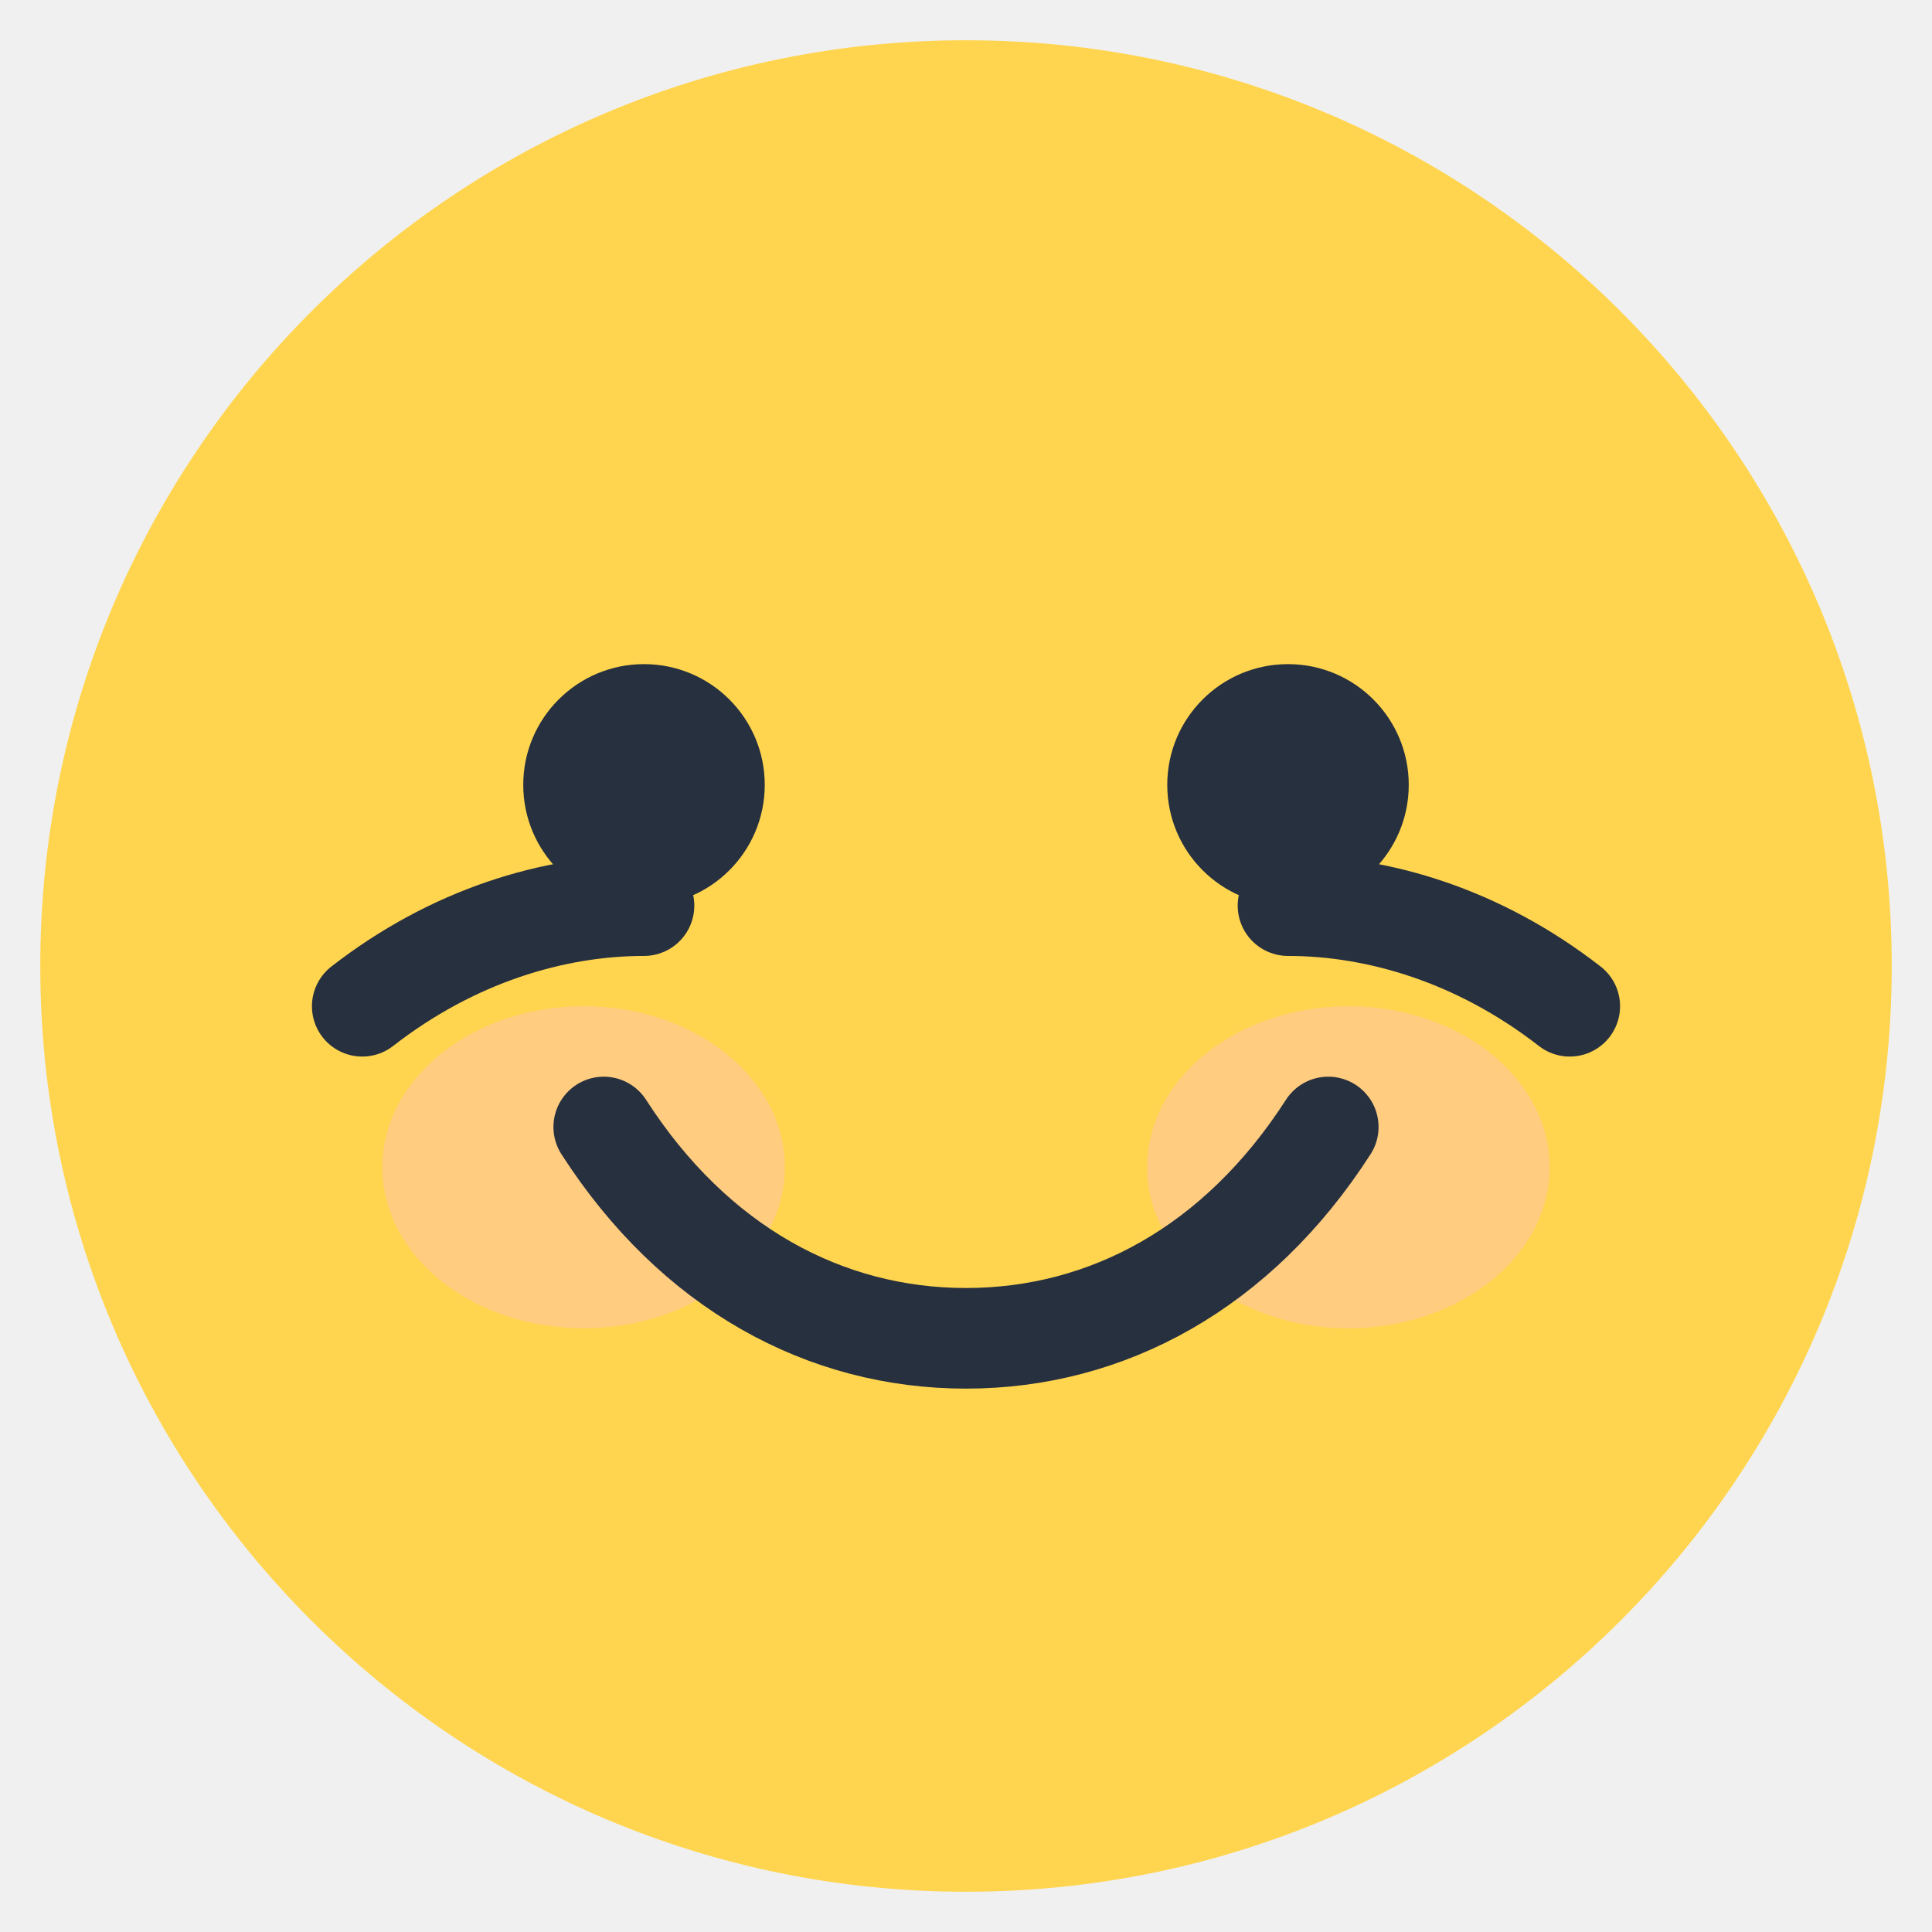
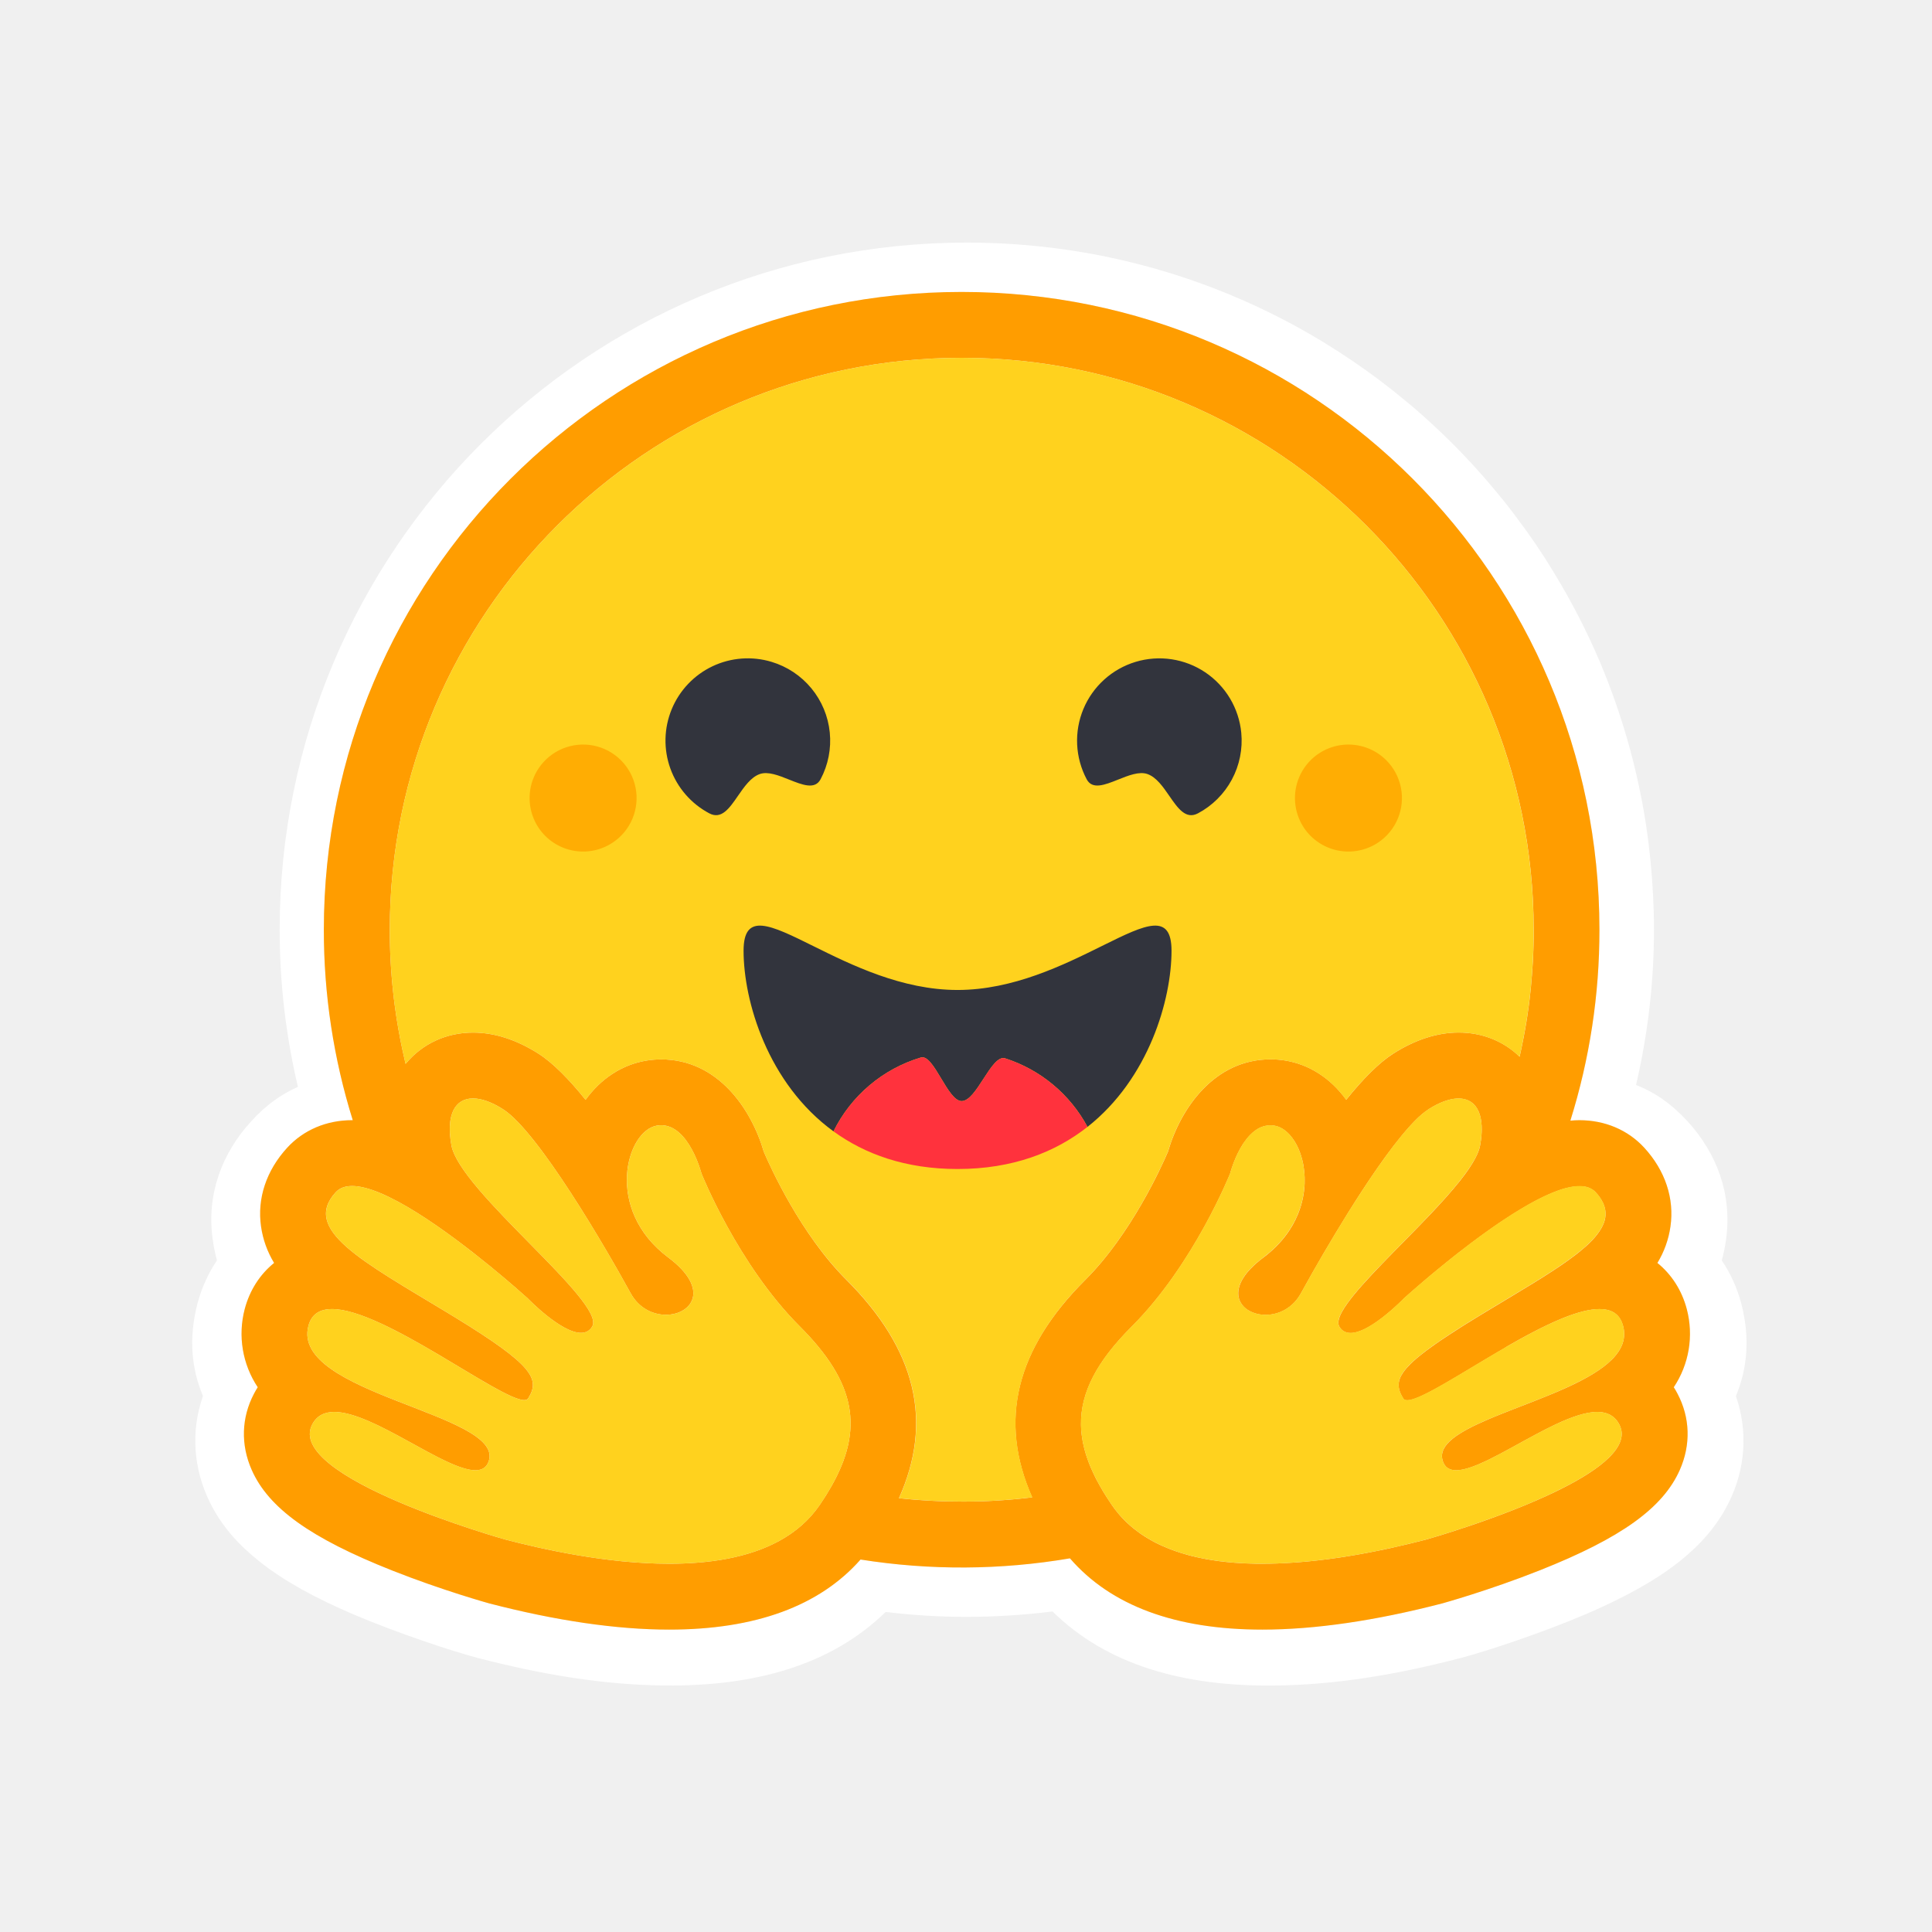
- <svg xmlns="http://www.w3.org/2000/svg" width="96" height="96" viewBox="0 0 96 96" fill="none">
-   <circle cx="48" cy="48" r="46" fill="#FFD54F" />
-   <ellipse cx="29" cy="58" rx="10" ry="8" fill="#FFCC80" />
-   <ellipse cx="67" cy="58" rx="10" ry="8" fill="#FFCC80" />
-   <path d="M32 45C35.314 45 38 42.314 38 39C38 35.686 35.314 33 32 33C28.686 33 26 35.686 26 39C26 42.314 28.686 45 32 45Z" fill="#27303F" />
-   <path d="M64 45C67.314 45 70 42.314 70 39C70 35.686 67.314 33 64 33C60.686 33 58 35.686 58 39C58 42.314 60.686 45 64 45Z" fill="#27303F" />
-   <path d="M30 56C34.5 63 41 66.5 48 66.5C55 66.5 61.5 63 66 56" stroke="#27303F" stroke-width="5" stroke-linecap="round" />
-   <path d="M18 50C22.5 46.5 27.5 45 32 45" stroke="#27303F" stroke-width="5" stroke-linecap="round" />
-   <path d="M64 45C68.5 45 73.5 46.5 78 50" stroke="#27303F" stroke-width="5" stroke-linecap="round" />
+ <svg xmlns="http://www.w3.org/2000/svg" width="256" height="256" viewBox="0 0 256 256" fill="none">
+   <path d="M230.721 172.7C230.183 170.673 229.313 168.75 228.146 167.008C228.396 166.091 228.587 165.159 228.714 164.217C229.543 158.241 227.471 152.77 223.567 148.537C221.452 146.225 219.185 144.698 216.784 143.761C218.36 137.018 219.157 130.117 219.161 123.193C219.161 120.03 218.982 116.932 218.682 113.88C218.526 112.356 218.337 110.836 218.115 109.32C217.428 104.847 216.408 100.431 215.064 96.11C214.183 93.271 213.164 90.476 212.01 87.736C210.281 83.678 208.262 79.75 205.969 75.982C204.465 73.475 202.827 71.051 201.062 68.72C200.197 67.543 199.296 66.394 198.358 65.274C195.58 61.898 192.561 58.728 189.325 55.788C188.25 54.8 187.145 53.845 186.01 52.926C184.893 51.994 183.751 51.093 182.586 50.222C180.241 48.477 177.818 46.839 175.324 45.315C161.543 36.945 145.382 32.145 128.109 32.145C77.817 32.145 37.057 72.907 37.057 123.196C37.055 130.208 37.867 137.196 39.477 144.02C37.317 144.958 35.247 146.42 33.327 148.535C29.424 152.766 27.351 158.217 28.18 164.193C28.306 165.142 28.495 166.082 28.747 167.006C27.581 168.749 26.712 170.673 26.174 172.7C24.974 177.261 25.369 181.374 26.894 184.978C25.236 189.688 25.65 194.704 27.809 199.065C29.379 202.25 31.626 204.714 34.396 206.916C37.689 209.534 41.811 211.758 46.783 213.892C52.715 216.422 59.956 218.799 63.249 219.671C71.755 221.873 79.911 223.269 88.177 223.337C99.954 223.446 110.096 220.677 117.357 213.59C120.924 214.027 124.515 214.246 128.109 214.244C131.906 214.236 135.699 213.997 139.467 213.529C146.711 220.661 156.892 223.455 168.712 223.343C176.977 223.277 185.133 221.881 193.617 219.676C196.932 218.804 204.17 216.427 210.105 213.897C215.077 211.76 219.199 209.536 222.514 206.922C225.263 204.719 227.508 202.256 229.079 199.071C231.26 194.709 231.652 189.693 230.017 184.983C231.527 181.379 231.92 177.257 230.721 172.7ZM222.281 184.673C223.952 187.844 224.059 191.427 222.585 194.764C220.349 199.821 214.795 203.805 204.008 208.082C197.3 210.742 191.158 212.443 191.104 212.458C182.232 214.759 174.208 215.928 167.262 215.928C155.76 215.928 147.201 212.754 141.773 206.486C132.594 208.05 123.222 208.103 114.026 206.644C108.591 212.808 100.081 215.928 88.676 215.928C81.729 215.928 73.706 214.759 64.833 212.458C64.779 212.443 58.639 210.742 51.929 208.082C41.143 203.805 35.587 199.824 33.352 194.764C31.878 191.427 31.985 187.844 33.656 184.673C33.81 184.378 33.976 184.091 34.153 183.813C33.152 182.309 32.48 180.61 32.182 178.827C31.884 177.045 31.967 175.22 32.425 173.472C33.089 170.949 34.46 168.851 36.322 167.344C35.425 165.87 34.837 164.23 34.592 162.522C34.056 158.808 35.289 155.1 38.062 152.076C40.222 149.723 43.275 148.428 46.655 148.428H46.745C44.197 140.259 42.904 131.75 42.913 123.193C42.913 76.522 80.749 38.683 127.427 38.683C174.104 38.683 211.94 76.518 211.94 123.193C211.947 131.773 210.646 140.304 208.081 148.492C208.489 148.452 208.889 148.432 209.282 148.431C212.662 148.431 215.716 149.726 217.874 152.079C220.647 155.1 221.881 158.811 221.344 162.525C221.1 164.233 220.511 165.873 219.615 167.347C221.477 168.854 222.849 170.952 223.512 173.475C223.97 175.223 224.053 177.048 223.755 178.831C223.458 180.613 222.786 182.312 221.784 183.816C221.961 184.091 222.129 184.378 222.281 184.673Z" fill="white" />
+   <path d="M221.784 183.816C222.786 182.312 223.458 180.613 223.756 178.831C224.053 177.048 223.97 175.223 223.512 173.475C222.848 170.952 221.476 168.854 219.615 167.347C220.512 165.873 221.1 164.233 221.344 162.525C221.881 158.811 220.648 155.103 217.874 152.079C215.716 149.726 212.662 148.431 209.282 148.431C208.889 148.431 208.489 148.452 208.081 148.492C210.643 140.304 211.942 131.774 211.933 123.195C211.933 76.523 174.097 38.685 127.424 38.685C80.75 38.685 42.91 76.519 42.91 123.195C42.901 131.752 44.194 140.261 46.742 148.43H46.652C43.272 148.43 40.219 149.724 38.06 152.077C35.287 155.098 34.053 158.81 34.59 162.523C34.835 164.231 35.423 165.872 36.32 167.346C34.458 168.852 33.086 170.95 32.422 173.473C31.964 175.222 31.882 177.047 32.18 178.83C32.478 180.612 33.15 182.312 34.152 183.816C33.974 184.094 33.81 184.381 33.655 184.676C31.985 187.847 31.877 191.43 33.352 194.767C35.588 199.824 41.142 203.808 51.929 208.085C58.636 210.745 64.779 212.446 64.833 212.461C73.705 214.762 81.729 215.931 88.675 215.931C100.081 215.931 108.591 212.811 114.026 206.647C123.222 208.106 132.594 208.052 141.773 206.489C147.201 212.757 155.76 215.931 167.262 215.931C174.208 215.931 182.232 214.762 191.103 212.461C191.158 212.446 197.298 210.745 204.008 208.085C214.795 203.808 220.35 199.824 222.585 194.767C224.059 191.43 223.952 187.847 222.281 184.676C222.129 184.379 221.961 184.091 221.784 183.816ZM110.137 196.997C109.669 197.815 109.168 198.614 108.635 199.391C107.23 201.448 105.382 203.02 103.237 204.188C99.137 206.424 93.947 207.205 88.675 207.205C80.346 207.205 71.808 205.256 67.023 204.015C66.787 203.954 37.689 195.735 41.373 188.739C41.993 187.562 43.013 187.092 44.298 187.092C49.485 187.092 58.93 194.816 62.989 194.816C63.896 194.816 64.536 194.43 64.797 193.488C66.527 187.284 38.504 184.676 40.864 175.692C41.28 174.102 42.41 173.456 43.998 173.456C50.856 173.455 66.248 185.516 69.467 185.516C69.714 185.516 69.891 185.443 69.987 185.291C70.001 185.268 70.015 185.246 70.028 185.222C71.539 182.727 70.672 180.913 60.321 174.573L59.327 173.968C47.936 167.074 39.941 162.925 44.488 157.975C45.011 157.404 45.753 157.151 46.654 157.151C47.722 157.151 49.015 157.508 50.439 158.108C56.455 160.645 64.793 167.564 68.276 170.581C68.824 171.057 69.368 171.538 69.909 172.022C69.909 172.022 74.319 176.608 76.985 176.608C77.599 176.608 78.12 176.366 78.473 175.768C80.364 172.58 60.91 157.838 59.813 151.755C59.069 147.634 60.335 145.546 62.675 145.546C63.788 145.546 65.146 146.02 66.645 146.971C71.295 149.922 80.273 165.35 83.56 171.352C84.662 173.363 86.543 174.213 88.238 174.213C91.601 174.213 94.23 170.87 88.546 166.622C80.003 160.23 83.001 149.782 87.078 149.139C87.252 149.111 87.428 149.097 87.603 149.097C91.311 149.097 92.946 155.486 92.946 155.486C92.946 155.486 97.74 167.524 105.975 175.753C113.447 183.222 114.491 189.351 110.137 196.997ZM136.766 198.407L136.339 198.458L135.611 198.541C135.228 198.581 134.844 198.619 134.459 198.654L134.084 198.688L133.741 198.717L133.255 198.756L132.718 198.795L132.182 198.83L132.063 198.838C131.923 198.846 131.783 198.855 131.641 198.862L131.462 198.872C131.296 198.881 131.13 198.889 130.962 198.896L130.381 198.921L129.854 198.939L129.502 198.949H129.323C129.213 198.949 129.104 198.955 128.994 198.956H128.82C128.71 198.956 128.601 198.956 128.491 198.961L128.043 198.967H127.418C126.927 198.967 126.437 198.962 125.949 198.952L125.553 198.943C125.44 198.943 125.327 198.938 125.216 198.934L124.796 198.922L124.275 198.902L123.805 198.881L123.684 198.876L123.237 198.853C123.112 198.846 122.989 198.84 122.865 198.831L122.576 198.814C122.213 198.791 121.85 198.766 121.487 198.738L121.107 198.707C120.947 198.695 120.787 198.68 120.628 198.666C120.441 198.65 120.254 198.632 120.067 198.614C119.754 198.585 119.441 198.553 119.128 198.519H119.113C123.683 188.324 121.372 178.802 112.137 169.575C106.08 163.526 102.051 154.594 101.215 152.633C99.523 146.828 95.045 140.375 87.608 140.375C86.979 140.375 86.351 140.425 85.73 140.523C82.472 141.036 79.624 142.911 77.592 145.733C75.396 143.002 73.262 140.831 71.332 139.605C68.422 137.76 65.518 136.824 62.689 136.824C59.158 136.824 56.002 138.274 53.802 140.904L53.746 140.971C53.704 140.798 53.664 140.625 53.623 140.451L53.618 140.428C53.199 138.638 52.848 136.833 52.564 135.016C52.564 135.004 52.564 134.992 52.558 134.98C52.536 134.843 52.516 134.705 52.495 134.568C52.433 134.162 52.376 133.755 52.322 133.348C52.298 133.163 52.272 132.978 52.249 132.793L52.181 132.238C52.159 132.053 52.141 131.885 52.121 131.709L52.115 131.665C52.035 130.945 51.965 130.225 51.905 129.503L51.883 129.226L51.848 128.754C51.838 128.625 51.828 128.495 51.821 128.365C51.821 128.334 51.816 128.304 51.815 128.275C51.789 127.913 51.768 127.55 51.75 127.187C51.74 126.998 51.73 126.81 51.722 126.62L51.702 126.124L51.697 125.974L51.681 125.517L51.671 125.128C51.671 124.973 51.663 124.818 51.661 124.663C51.658 124.508 51.654 124.338 51.653 124.174C51.651 124.01 51.653 123.848 51.648 123.685C51.644 123.521 51.648 123.358 51.648 123.195C51.648 81.342 85.579 47.411 127.436 47.411C169.292 47.411 203.222 81.341 203.222 123.195V124.174C203.222 124.337 203.217 124.501 203.214 124.663C203.214 124.798 203.208 124.931 203.204 125.068C203.204 125.188 203.199 125.309 203.195 125.425C203.195 125.578 203.186 125.731 203.181 125.884V125.896L203.16 126.427C203.153 126.582 203.147 126.738 203.139 126.893L203.134 127.003L203.107 127.499C203.048 128.562 202.967 129.623 202.866 130.683V130.696C202.849 130.87 202.832 131.044 202.813 131.218L202.768 131.629L202.679 132.433L202.628 132.84L202.565 133.319C202.542 133.493 202.519 133.668 202.493 133.841C202.467 134.036 202.438 134.23 202.409 134.424L202.34 134.883L202.258 135.403C202.23 135.576 202.2 135.748 202.168 135.92C202.135 136.093 202.109 136.265 202.079 136.437C202.019 136.781 201.956 137.125 201.89 137.468C201.789 137.981 201.686 138.493 201.58 139.005L201.47 139.512C201.434 139.681 201.395 139.851 201.357 140.02C199.224 137.947 196.399 136.818 193.284 136.818C190.457 136.818 187.55 137.753 184.641 139.598C182.711 140.824 180.578 142.996 178.381 145.726C176.346 142.904 173.498 141.029 170.242 140.516C169.621 140.418 168.993 140.368 168.364 140.368C160.925 140.368 156.45 146.821 154.757 152.626C153.917 154.587 149.887 163.519 143.825 169.577C134.596 178.775 132.268 188.254 136.766 198.407ZM215.007 177.998L214.977 178.087C214.901 178.288 214.813 178.484 214.714 178.674C214.639 178.814 214.558 178.95 214.47 179.082C214.303 179.331 214.12 179.569 213.921 179.793C213.875 179.845 213.831 179.897 213.779 179.948C213.707 180.025 213.634 180.101 213.559 180.175C212.213 181.509 210.161 182.679 207.841 183.752C207.578 183.871 207.311 183.99 207.042 184.11L206.774 184.229C206.595 184.308 206.416 184.386 206.228 184.463C206.049 184.541 205.863 184.619 205.677 184.695L205.119 184.925C203.814 185.462 202.477 185.974 201.173 186.479L200.615 186.696L200.064 186.912C199.697 187.055 199.335 187.198 198.979 187.341L198.448 187.555L197.926 187.768L197.67 187.876C197.499 187.947 197.332 188.018 197.165 188.089C193.328 189.736 190.567 191.411 191.147 193.489C191.163 193.548 191.181 193.604 191.201 193.659C191.253 193.813 191.324 193.958 191.413 194.095C191.465 194.176 191.525 194.253 191.592 194.323C192.274 195.032 193.515 194.92 195.08 194.357C195.3 194.276 195.519 194.192 195.736 194.104L195.872 194.048C196.23 193.896 196.609 193.726 196.996 193.542C197.093 193.496 197.191 193.452 197.289 193.401C199.203 192.465 201.372 191.205 203.524 190.058C204.385 189.593 205.258 189.152 206.142 188.733C208.18 187.774 210.096 187.094 211.636 187.094C212.359 187.094 212.997 187.242 213.529 187.582L213.618 187.641C213.952 187.876 214.232 188.178 214.441 188.528C214.482 188.595 214.522 188.666 214.561 188.739C215.322 190.184 214.685 191.68 213.194 193.147C211.763 194.556 209.537 195.937 207.007 197.215C206.819 197.31 206.631 197.405 206.44 197.498C198.91 201.196 189.049 203.981 188.912 204.016C186.284 204.697 182.526 205.591 178.292 206.26L177.666 206.358L177.563 206.373C177.089 206.445 176.614 206.512 176.138 206.574C175.655 206.639 175.167 206.698 174.676 206.753L174.586 206.763C172.806 206.968 171.019 207.104 169.228 207.169H169.202C168.554 207.192 167.907 207.204 167.259 207.204H166.512C165.524 207.191 164.538 207.146 163.553 207.07C163.53 207.07 163.505 207.07 163.482 207.064C163.129 207.037 162.777 207.004 162.425 206.965C162.06 206.926 161.696 206.882 161.333 206.833C161.094 206.801 160.856 206.765 160.618 206.726C160.376 206.687 160.134 206.647 159.893 206.605L159.564 206.543L159.539 206.538C159.192 206.472 158.847 206.399 158.503 206.319C158.303 206.274 158.104 206.23 157.907 206.176L157.788 206.146C157.69 206.122 157.595 206.096 157.498 206.07L157.445 206.056L157.137 205.966C157.025 205.935 156.913 205.901 156.801 205.868L156.762 205.857L156.471 205.768C156.361 205.734 156.251 205.698 156.142 205.662L155.874 205.573L155.677 205.504C155.487 205.437 155.298 205.368 155.111 205.296L154.933 205.226L154.786 205.168C154.502 205.054 154.22 204.935 153.941 204.81L153.756 204.72L153.725 204.706C153.659 204.675 153.594 204.644 153.528 204.617C153.399 204.555 153.271 204.491 153.144 204.426L153.105 204.407L152.921 204.31C152.594 204.139 152.274 203.957 151.96 203.764L151.788 203.658C151.702 203.605 151.616 203.55 151.532 203.494L151.308 203.346L151.067 203.18L150.923 203.077C150.771 202.969 150.622 202.857 150.476 202.742L150.243 202.563C150.15 202.488 150.058 202.412 149.967 202.335C149.89 202.272 149.815 202.206 149.74 202.14L149.734 202.135C149.653 202.064 149.574 201.993 149.495 201.92C149.417 201.849 149.339 201.777 149.263 201.704L149.254 201.695C149.174 201.619 149.096 201.542 149.019 201.463C148.942 201.385 148.863 201.307 148.788 201.227C148.713 201.148 148.636 201.067 148.562 200.984C148.488 200.902 148.42 200.827 148.35 200.746L148.327 200.719C148.259 200.641 148.192 200.562 148.126 200.481C147.983 200.31 147.844 200.135 147.71 199.956C147.575 199.776 147.443 199.592 147.314 199.405L147.191 199.221C147.027 198.981 146.867 198.739 146.712 198.493C146.596 198.316 146.483 198.138 146.373 197.957C146.302 197.844 146.234 197.73 146.166 197.618L146.138 197.572C146.073 197.462 146.009 197.354 145.947 197.245C145.911 197.186 145.877 197.127 145.845 197.066C145.812 197.004 145.774 196.941 145.739 196.878L145.682 196.779L145.647 196.715C145.58 196.595 145.514 196.474 145.45 196.352C145.42 196.298 145.391 196.244 145.36 196.192L145.271 196.019L145.181 195.848C144.956 195.398 144.743 194.942 144.543 194.48L144.472 194.311C144.426 194.198 144.383 194.086 144.337 193.975C144.315 193.921 144.293 193.868 144.274 193.814C144.167 193.537 144.067 193.257 143.975 192.975C143.942 192.874 143.91 192.775 143.88 192.675C143.808 192.448 143.743 192.219 143.685 191.988C143.614 191.719 143.551 191.448 143.498 191.175C143.487 191.12 143.476 191.065 143.467 191.012C143.415 190.745 143.373 190.476 143.34 190.206C143.332 190.153 143.326 190.1 143.32 190.047L143.303 189.885C143.281 189.673 143.264 189.46 143.254 189.247C143.254 189.193 143.249 189.139 143.247 189.087C143.242 188.981 143.24 188.875 143.239 188.769C143.183 184.496 145.345 180.388 149.968 175.767C158.203 167.54 162.997 155.501 162.997 155.501C162.997 155.501 163.126 154.996 163.394 154.269C163.431 154.168 163.47 154.064 163.514 153.955C163.67 153.548 163.846 153.148 164.041 152.758L164.08 152.683C164.246 152.351 164.428 152.027 164.624 151.712C164.67 151.639 164.714 151.567 164.765 151.494C164.912 151.277 165.067 151.065 165.23 150.86C165.319 150.749 165.416 150.639 165.513 150.532C165.552 150.49 165.59 150.448 165.631 150.408C166.108 149.915 166.653 149.513 167.27 149.299L167.348 149.273C167.4 149.256 167.452 149.24 167.505 149.225C167.566 149.209 167.627 149.195 167.69 149.182L167.719 149.176C167.849 149.15 167.981 149.133 168.114 149.124H168.125C168.194 149.124 168.264 149.117 168.335 149.117C168.424 149.117 168.507 149.117 168.594 149.126C168.684 149.134 168.773 149.144 168.863 149.158C169.605 149.276 170.311 149.718 170.919 150.4C171.15 150.66 171.358 150.94 171.54 151.236C171.66 151.428 171.773 151.631 171.88 151.845C171.923 151.934 171.964 152.016 172.004 152.104C172.108 152.33 172.202 152.56 172.284 152.795C172.479 153.345 172.626 153.911 172.723 154.487C172.807 154.992 172.857 155.502 172.873 156.013C172.881 156.286 172.881 156.563 172.873 156.842C172.819 158.14 172.553 159.421 172.086 160.634C172.044 160.745 171.997 160.857 171.952 160.969C171.86 161.195 171.759 161.417 171.65 161.634C171.569 161.799 171.484 161.965 171.392 162.13C171.332 162.24 171.269 162.35 171.206 162.46C171.045 162.734 170.871 163.006 170.684 163.277L170.571 163.439C170.129 164.055 169.637 164.633 169.099 165.167C168.569 165.698 168.001 166.189 167.4 166.637C166.798 167.083 166.233 167.577 165.711 168.114C164.208 169.691 163.858 171.083 164.196 172.138C164.25 172.304 164.321 172.465 164.407 172.617C164.508 172.791 164.628 172.951 164.764 173.097L164.817 173.152L164.871 173.206C164.925 173.258 164.982 173.309 165.043 173.359L165.103 173.407C165.248 173.519 165.402 173.619 165.563 173.707C165.61 173.732 165.652 173.757 165.705 173.781C165.879 173.866 166.058 173.939 166.242 173.998C166.293 174.015 166.344 174.03 166.396 174.046L166.461 174.063L166.551 174.087L166.628 174.106L166.712 174.124L166.795 174.141L166.874 174.154C166.932 174.164 166.992 174.174 167.052 174.181L167.109 174.19L167.213 174.2L167.277 174.207L167.382 174.214H167.444L167.554 174.22H167.9L167.999 174.214L168.113 174.207L168.252 174.194L168.382 174.179C168.412 174.179 168.442 174.171 168.472 174.165C168.872 174.107 169.264 174.001 169.639 173.849L169.798 173.782C169.887 173.743 169.977 173.702 170.059 173.658C170.235 173.57 170.406 173.47 170.57 173.361C170.799 173.211 171.015 173.043 171.217 172.858C171.265 172.815 171.312 172.769 171.358 172.725C171.381 172.703 171.403 172.682 171.425 172.658C171.469 172.613 171.514 172.569 171.558 172.52C171.878 172.168 172.155 171.78 172.383 171.363C174.34 167.804 176.391 164.298 178.534 160.849L178.828 160.378L179.125 159.907C179.273 159.668 179.423 159.433 179.572 159.199L179.722 158.965C180.22 158.185 180.726 157.41 181.241 156.641L181.546 156.185C182.158 155.278 182.768 154.396 183.373 153.558L183.674 153.143C184.332 152.236 185.017 151.348 185.728 150.482L186.01 150.144C186.057 150.088 186.1 150.032 186.151 149.978C186.244 149.868 186.337 149.761 186.428 149.657C186.474 149.604 186.517 149.552 186.566 149.5L186.834 149.198L186.968 149.051C187.103 148.906 187.235 148.767 187.365 148.634C187.455 148.544 187.538 148.455 187.624 148.371C188.131 147.853 188.69 147.388 189.293 146.985L189.433 146.895C189.567 146.805 189.706 146.721 189.848 146.645C192.212 145.303 194.169 145.204 195.296 146.331C195.978 147.013 196.356 148.144 196.335 149.718C196.335 149.787 196.335 149.857 196.33 149.929V150.006C196.33 150.078 196.324 150.15 196.318 150.223C196.318 150.313 196.308 150.402 196.299 150.492C196.29 150.581 196.285 150.649 196.276 150.729C196.276 150.751 196.272 150.774 196.268 150.798C196.262 150.867 196.253 150.938 196.243 151.009C196.243 151.03 196.243 151.052 196.235 151.074C196.224 151.169 196.21 151.263 196.194 151.357C196.183 151.447 196.168 151.531 196.152 151.619L196.126 151.768C196.1 151.91 196.067 152.05 196.026 152.188C195.948 152.447 195.854 152.7 195.743 152.946C195.588 153.284 195.417 153.613 195.229 153.933C195.125 154.111 195.018 154.286 194.907 154.459C194.793 154.638 194.673 154.819 194.549 155.002C194.233 155.454 193.905 155.897 193.564 156.33L193.408 156.527C192.852 157.22 192.278 157.899 191.686 158.562L191.499 158.772C191.247 159.053 190.991 159.336 190.729 159.62L190.532 159.834C190.401 159.977 190.264 160.12 190.132 160.264C190.001 160.407 189.864 160.552 189.726 160.697L189.315 161.13L188.898 161.566L188.478 162.002C188.196 162.294 187.913 162.586 187.628 162.878C183.573 167.037 179.301 171.182 177.855 173.766C177.758 173.934 177.671 174.108 177.593 174.285C177.387 174.755 177.301 175.157 177.36 175.482C177.379 175.589 177.416 175.691 177.471 175.785C177.552 175.926 177.651 176.056 177.766 176.172C177.819 176.224 177.875 176.272 177.934 176.316C178.232 176.528 178.591 176.637 178.957 176.627H179.071L179.188 176.618L179.305 176.605L179.402 176.591C179.415 176.589 179.429 176.587 179.442 176.583L179.531 176.566L179.554 176.561L179.653 176.54L179.688 176.531C179.723 176.522 179.757 176.513 179.792 176.503C179.827 176.493 179.875 176.48 179.917 176.466C180.093 176.413 180.265 176.35 180.434 176.278C180.523 176.242 180.61 176.203 180.696 176.161C180.741 176.141 180.786 176.12 180.828 176.098L180.962 176.032C181.282 175.866 181.594 175.685 181.898 175.491L182.031 175.401C182.076 175.373 182.121 175.344 182.164 175.312L182.297 175.223L182.368 175.174L182.56 175.039C182.739 174.916 182.906 174.789 183.075 174.66L183.09 174.648L183.359 174.44C183.726 174.15 184.074 173.858 184.39 173.583L184.6 173.399L184.619 173.381L184.729 173.284C184.987 173.052 185.217 172.836 185.408 172.658L185.487 172.581C185.556 172.516 185.619 172.455 185.676 172.403L185.788 172.292L185.828 172.253L185.839 172.242L185.956 172.125L186.03 172.048L186.039 172.041L186.074 172.009L186.118 171.969L186.132 171.956L186.169 171.922L186.373 171.743L186.487 171.641C186.548 171.588 186.607 171.534 186.666 171.479L186.802 171.358C186.827 171.338 186.851 171.316 186.876 171.294L187.019 171.169L187.229 170.984L187.341 170.887C187.776 170.509 188.305 170.052 188.913 169.537L189.162 169.326L189.573 168.981L189.994 168.63C190.544 168.173 191.136 167.688 191.762 167.185L192.173 166.855C192.523 166.576 192.882 166.292 193.246 166.006C193.393 165.891 193.542 165.776 193.694 165.662C194.066 165.373 194.44 165.086 194.817 164.803C195.675 164.155 196.56 163.506 197.456 162.874L197.84 162.606C198.109 162.421 198.377 162.235 198.645 162.054L198.888 161.89C199.367 161.565 199.853 161.248 200.343 160.939L200.586 160.786L200.827 160.636C201.069 160.486 201.309 160.339 201.548 160.196L201.787 160.053L202.265 159.775L202.734 159.506L202.829 159.454L203.2 159.25C203.355 159.166 203.509 159.085 203.663 159.006L203.892 158.888L204.115 158.776C204.193 158.739 204.27 158.7 204.346 158.663C204.848 158.415 205.36 158.187 205.88 157.979C206.021 157.919 206.161 157.865 206.3 157.818L206.71 157.674C206.833 157.633 206.953 157.594 207.068 157.559L207.108 157.547C207.17 157.527 207.232 157.509 207.293 157.493L207.311 157.488C207.439 157.451 207.566 157.419 207.691 157.389H207.7C208.054 157.304 208.414 157.243 208.777 157.206C208.944 157.189 209.111 157.18 209.279 157.181H209.363C209.475 157.181 209.583 157.188 209.69 157.199C209.739 157.199 209.788 157.209 209.836 157.215H209.856C209.904 157.221 209.952 157.228 210 157.239C210.047 157.248 210.095 157.256 210.141 157.267H210.156C210.203 157.277 210.245 157.289 210.294 157.303C210.548 157.374 210.79 157.484 211.012 157.628C211.121 157.699 211.223 157.779 211.317 157.868L211.344 157.894C211.362 157.91 211.379 157.927 211.395 157.944L211.444 157.997C211.846 158.418 212.178 158.901 212.428 159.427L212.466 159.517C212.551 159.717 212.618 159.924 212.666 160.135C212.808 160.781 212.753 161.455 212.508 162.07C212.415 162.318 212.302 162.557 212.169 162.785C211.858 163.309 211.489 163.796 211.07 164.237L210.981 164.332C210.848 164.472 210.71 164.612 210.565 164.752C210.501 164.815 210.434 164.877 210.367 164.94L210.162 165.129L210.055 165.224C209.797 165.454 209.532 165.677 209.263 165.893C209.1 166.025 208.936 166.154 208.77 166.281C208.184 166.729 207.587 167.161 206.979 167.578C206.612 167.83 206.242 168.077 205.869 168.321C204.95 168.924 204.021 169.512 203.083 170.084C201.115 171.294 198.934 172.588 196.609 173.995L196.007 174.36C195.348 174.762 194.726 175.146 194.14 175.512L193.845 175.697L193.287 176.055C192.917 176.292 192.548 176.531 192.179 176.77L191.882 176.966C191.737 177.06 191.593 177.156 191.449 177.252L191.308 177.342L190.876 177.633L190.647 177.79L190.379 177.976L190.13 178.149C189.713 178.444 189.325 178.725 188.968 178.992L188.834 179.094C188.624 179.253 188.416 179.415 188.211 179.58C187.902 179.829 187.62 180.067 187.367 180.296L187.243 180.409C187.172 180.474 187.102 180.539 187.035 180.603C186.989 180.648 186.946 180.693 186.898 180.736L186.834 180.8C186.691 180.944 186.551 181.091 186.416 181.242L186.35 181.318C186.203 181.488 186.075 181.651 185.963 181.81L185.913 181.881C185.825 182.009 185.744 182.141 185.671 182.277C185.652 182.311 185.635 182.345 185.618 182.379L185.569 182.481L185.536 182.555L185.515 182.605L185.498 182.65L185.475 182.711C185.413 182.88 185.37 183.056 185.345 183.234L185.337 183.296L185.331 183.354V183.669C185.331 183.695 185.331 183.721 185.338 183.749L185.343 183.797C185.343 183.823 185.349 183.848 185.353 183.876C185.357 183.902 185.364 183.949 185.372 183.986V183.991C185.379 184.026 185.386 184.06 185.395 184.095C185.404 184.13 185.413 184.17 185.424 184.206C185.443 184.277 185.467 184.347 185.492 184.417C185.508 184.459 185.523 184.5 185.54 184.541C185.54 184.549 185.546 184.558 185.55 184.566L185.586 184.647L185.636 184.758C185.69 184.873 185.749 184.985 185.813 185.094L185.879 185.208L185.947 185.322C185.959 185.341 185.973 185.359 185.988 185.376L186.01 185.399L186.035 185.422L186.061 185.442C186.099 185.469 186.14 185.49 186.183 185.505C186.206 185.513 186.23 185.519 186.254 185.525C186.831 185.655 188.017 185.178 189.593 184.346C189.682 184.298 189.78 184.248 189.875 184.196L190.355 183.934L190.589 183.804C190.756 183.715 190.926 183.614 191.1 183.515L191.417 183.336C193.5 182.137 195.988 180.597 198.56 179.093C198.801 178.952 199.043 178.811 199.285 178.672L199.771 178.361C200.335 178.038 200.902 177.719 201.471 177.404C202.188 177.01 202.91 176.626 203.639 176.254L204.115 176.013C204.431 175.857 204.744 175.705 205.053 175.557C205.651 175.273 206.256 175.003 206.868 174.748L207.203 174.612L207.243 174.596C209.018 173.893 210.627 173.459 211.929 173.459C212.21 173.456 212.492 173.48 212.769 173.528H212.778C212.867 173.544 212.948 173.562 213.031 173.582H213.046C213.259 173.636 213.466 173.713 213.662 173.812C213.937 173.954 214.184 174.143 214.393 174.371C214.489 174.477 214.574 174.592 214.649 174.714C214.789 174.929 214.899 175.162 214.978 175.406C215.01 175.501 215.038 175.594 215.067 175.693C215.278 176.45 215.257 177.253 215.007 177.998Z" fill="#FF9D00" />
+   <path fill-rule="evenodd" clip-rule="evenodd" d="M203.21 123.685V123.194C203.21 81.34 169.292 47.411 127.435 47.411C85.579 47.411 51.648 81.342 51.648 123.194V123.358C51.646 123.467 51.645 123.576 51.648 123.685C51.653 123.848 51.655 124.011 51.653 124.174L51.658 124.534L51.661 124.663C51.661 124.723 51.663 124.782 51.665 124.842C51.668 124.937 51.67 125.033 51.67 125.128L51.681 125.517L51.697 125.974L51.702 126.124L51.722 126.597V126.62C51.73 126.805 51.74 126.989 51.749 127.173L51.75 127.187C51.76 127.375 51.77 127.564 51.782 127.753C51.792 127.927 51.802 128.101 51.815 128.275L51.817 128.306C51.826 128.455 51.836 128.605 51.847 128.754L51.85 128.794L51.883 129.226L51.886 129.254C51.892 129.338 51.898 129.422 51.906 129.503C51.966 130.224 52.035 130.945 52.115 131.664L52.12 131.709L52.181 132.238L52.249 132.793L52.299 133.17L52.322 133.347C52.375 133.755 52.433 134.162 52.495 134.568L52.499 134.595L52.558 134.979C52.843 136.808 53.197 138.626 53.618 140.429L53.623 140.451L53.655 140.586L53.746 140.971L53.802 140.904C56.002 138.274 59.158 136.824 62.689 136.824C65.519 136.824 68.422 137.76 71.332 139.605C73.262 140.831 75.396 143.002 77.592 145.733C79.624 142.911 82.472 141.035 85.73 140.523C86.351 140.425 86.979 140.376 87.608 140.375C95.044 140.375 99.523 146.828 101.215 152.633C102.051 154.594 106.08 163.526 112.156 169.568C121.392 178.795 123.703 188.316 119.132 198.511H119.148C119.459 198.546 119.772 198.578 120.087 198.607C120.274 198.625 120.46 198.643 120.648 198.659L120.714 198.665L121.127 198.7L121.507 198.73C121.869 198.758 122.232 198.784 122.596 198.807L122.885 198.824L123.114 198.838L123.256 198.846L123.703 198.869L123.825 198.874L124.294 198.895L124.816 198.915L125.235 198.927L125.305 198.929C125.394 198.933 125.483 198.936 125.572 198.936L125.668 198.939C126.258 198.953 126.847 198.96 127.437 198.959H128.063L128.51 198.954C128.62 198.949 128.729 198.949 128.84 198.949H129.014L129.165 198.945C129.224 198.943 129.283 198.941 129.343 198.941H129.522L129.873 198.932L130.401 198.914L130.982 198.888C131.15 198.882 131.316 198.873 131.482 198.865L131.661 198.854L131.927 198.84L132.083 198.831L132.201 198.823L132.738 198.788L133.274 198.749L133.761 198.71L134.103 198.681L134.479 198.647C135.107 198.591 135.733 198.525 136.359 198.45L136.786 198.399C132.287 188.247 134.616 178.767 143.813 169.577C149.876 163.519 153.905 154.587 154.745 152.625C156.438 146.821 160.914 140.368 168.352 140.368C168.981 140.368 169.61 140.418 170.231 140.516C173.486 141.028 176.334 142.904 178.369 145.726C180.566 142.996 182.699 140.823 184.63 139.597C187.539 137.753 190.445 136.817 193.272 136.817C196.388 136.817 199.212 137.947 201.345 140.02C201.384 139.851 201.422 139.682 201.459 139.512L201.568 139.006C201.607 138.821 201.646 138.636 201.683 138.451C201.749 138.124 201.815 137.797 201.878 137.467C201.944 137.125 202.007 136.781 202.067 136.437L202.098 136.251C202.117 136.141 202.135 136.031 202.156 135.92C202.19 135.748 202.218 135.576 202.246 135.402L202.257 135.336L202.328 134.883L202.398 134.424V134.42C202.449 134.081 202.497 133.742 202.542 133.403L202.553 133.319L202.616 132.841L202.667 132.433L202.757 131.629L202.792 131.306L202.801 131.218C202.82 131.044 202.838 130.87 202.854 130.696V130.682C202.867 130.544 202.881 130.405 202.893 130.266C202.964 129.478 203.024 128.686 203.072 127.891C203.081 127.761 203.088 127.63 203.096 127.499V127.493L203.122 127.002L203.128 126.892C203.144 126.56 203.158 126.228 203.169 125.896V125.884L203.174 125.754C203.179 125.645 203.183 125.535 203.183 125.425L203.185 125.381C203.189 125.278 203.193 125.172 203.193 125.067L203.196 124.977C203.199 124.872 203.202 124.768 203.202 124.663L203.204 124.574C203.207 124.441 203.21 124.307 203.21 124.174V123.685ZM108.638 199.391C114.64 190.59 114.214 183.984 105.98 175.754C97.744 167.523 92.951 155.487 92.951 155.487C92.951 155.487 91.162 148.496 87.082 149.138C83.002 149.78 80.009 160.227 88.552 166.622C97.094 173.017 86.852 177.353 83.564 171.352C80.276 165.35 71.299 149.923 66.645 146.972C61.991 144.021 58.718 145.675 59.815 151.757C60.36 154.776 65.428 159.929 70.163 164.743C74.967 169.627 79.428 174.163 78.474 175.768C76.581 178.955 69.914 172.023 69.914 172.023C69.914 172.023 49.038 153.025 44.494 157.976C40.304 162.539 46.765 166.418 56.721 172.397C57.567 172.905 58.439 173.429 59.332 173.969C70.723 180.865 71.609 182.684 69.992 185.293C69.395 186.257 65.582 183.968 60.892 181.153C52.897 176.352 42.355 170.023 40.866 175.688C39.578 180.591 47.334 183.595 54.368 186.32C60.228 188.59 65.588 190.666 64.799 193.484C63.982 196.406 59.553 193.969 54.712 191.305C49.277 188.314 43.322 185.038 41.373 188.735C37.69 195.725 66.783 203.954 67.023 204.015C76.423 206.453 100.295 211.619 108.638 199.391ZM147.303 199.391C141.301 190.59 141.727 183.984 149.962 175.754C158.197 167.523 162.99 155.487 162.99 155.487C162.99 155.487 164.779 148.496 168.859 149.138C172.939 149.78 175.932 160.227 167.39 166.622C158.847 173.017 169.089 177.353 172.377 171.352C175.666 165.35 184.637 149.923 189.291 146.972C193.945 144.021 197.22 145.675 196.122 151.757C195.578 154.776 190.509 159.929 185.774 164.744C180.97 169.628 176.509 174.163 177.462 175.768C179.355 178.955 186.027 172.019 186.027 172.019C186.027 172.019 206.902 153.022 211.448 157.973C215.637 162.535 209.176 166.415 199.219 172.394C198.348 172.917 197.478 173.441 196.609 173.966C185.218 180.862 184.332 182.681 185.948 185.289C186.546 186.254 190.359 183.964 195.048 181.149C203.044 176.349 213.586 170.019 215.075 175.685C216.364 180.588 208.607 183.592 201.573 186.317C195.713 188.587 190.353 190.663 191.141 193.481C191.957 196.402 196.385 193.965 201.225 191.301C206.66 188.31 212.616 185.032 214.564 188.732C218.248 195.726 189.15 203.947 188.915 204.007C179.515 206.453 155.643 211.619 147.303 199.391Z" fill="#FFD21E" />
+   <path fill-rule="evenodd" clip-rule="evenodd" d="M152.047 102.567C153.229 102.985 154.108 104.257 154.944 105.468C156.074 107.104 157.126 108.627 158.74 107.769C160.644 106.756 162.205 105.202 163.225 103.302C164.246 101.402 164.681 99.243 164.475 97.096C164.321 95.491 163.813 93.94 162.987 92.555C162.161 91.17 161.038 89.985 159.7 89.086C158.361 88.187 156.839 87.597 155.245 87.357C153.65 87.117 152.022 87.234 150.478 87.699C148.934 88.164 147.513 88.965 146.316 90.046C145.119 91.126 144.176 92.458 143.556 93.946C142.936 95.434 142.653 97.041 142.728 98.652C142.804 100.263 143.235 101.836 143.992 103.26C144.74 104.667 146.4 104.003 148.152 103.302C149.525 102.753 150.956 102.181 152.047 102.567ZM100.672 102.567C99.49 102.985 98.611 104.258 97.775 105.468C96.645 107.105 95.592 108.627 93.979 107.769C91.585 106.501 89.748 104.386 88.828 101.838C87.907 99.29 87.969 96.49 89.001 93.984C90.032 91.479 91.96 89.447 94.408 88.285C96.856 87.124 99.649 86.916 102.242 87.701C104.307 88.323 106.141 89.543 107.513 91.207C108.885 92.87 109.732 94.903 109.949 97.049C110.165 99.195 109.74 101.356 108.728 103.26C107.979 104.667 106.319 104.003 104.567 103.303C103.193 102.753 101.764 102.181 100.672 102.567ZM144.099 149.318C152.242 142.903 155.233 132.429 155.233 125.977C155.233 120.877 151.802 122.482 146.309 125.202L145.999 125.355C140.957 127.852 134.245 131.177 126.877 131.177C119.508 131.177 112.796 127.852 107.755 125.354C102.084 122.545 98.527 120.783 98.527 125.978C98.527 132.634 101.709 143.563 110.443 149.912C111.596 147.573 113.219 145.497 115.211 143.813C117.202 142.129 119.52 140.874 122.018 140.126C122.89 139.866 123.788 141.367 124.707 142.904C125.594 144.386 126.501 145.902 127.423 145.902C128.406 145.902 129.371 144.408 130.314 142.95C131.299 141.425 132.26 139.94 133.189 140.237C137.864 141.738 141.775 144.993 144.099 149.318Z" fill="#32343D" />
+   <path d="M144.097 149.317C139.856 152.659 134.219 154.9 126.878 154.9C119.981 154.9 114.587 152.922 110.443 149.911C111.596 147.572 113.219 145.495 115.211 143.812C117.202 142.128 119.52 140.873 122.018 140.125C123.73 139.614 125.545 145.901 127.423 145.901C129.433 145.901 131.37 139.655 133.189 140.236C137.863 141.738 141.773 144.993 144.097 149.317Z" fill="#FF323D" />
+   <path fill-rule="evenodd" clip-rule="evenodd" d="M81.2 111.64C80.231 112.288 79.117 112.687 77.957 112.801C76.797 112.916 75.627 112.742 74.55 112.295C73.689 111.94 72.907 111.418 72.249 110.759C71.59 110.101 71.068 109.319 70.713 108.458C70.267 107.381 70.094 106.211 70.208 105.051C70.323 103.891 70.722 102.777 71.37 101.808C72.149 100.642 73.256 99.733 74.551 99.197C75.847 98.66 77.272 98.52 78.647 98.793C80.022 99.067 81.285 99.743 82.276 100.734C83.267 101.726 83.942 102.99 84.215 104.365C84.488 105.74 84.348 107.165 83.811 108.46C83.275 109.755 82.365 110.861 81.2 111.64ZM182.613 111.64C181.644 112.288 180.53 112.687 179.37 112.801C178.209 112.916 177.039 112.742 175.962 112.295C175.101 111.939 174.319 111.418 173.661 110.759C173.003 110.101 172.481 109.319 172.125 108.458C171.68 107.381 171.507 106.211 171.621 105.051C171.736 103.891 172.135 102.777 172.782 101.808C173.364 100.936 174.133 100.205 175.032 99.666C175.931 99.127 176.938 98.794 177.981 98.692C179.025 98.589 180.078 98.719 181.064 99.073C182.051 99.426 182.947 99.994 183.688 100.736C184.68 101.727 185.355 102.99 185.628 104.365C185.902 105.74 185.761 107.165 185.224 108.46C184.687 109.755 183.779 110.861 182.613 111.64Z" fill="#FFAD03" />
</svg>
